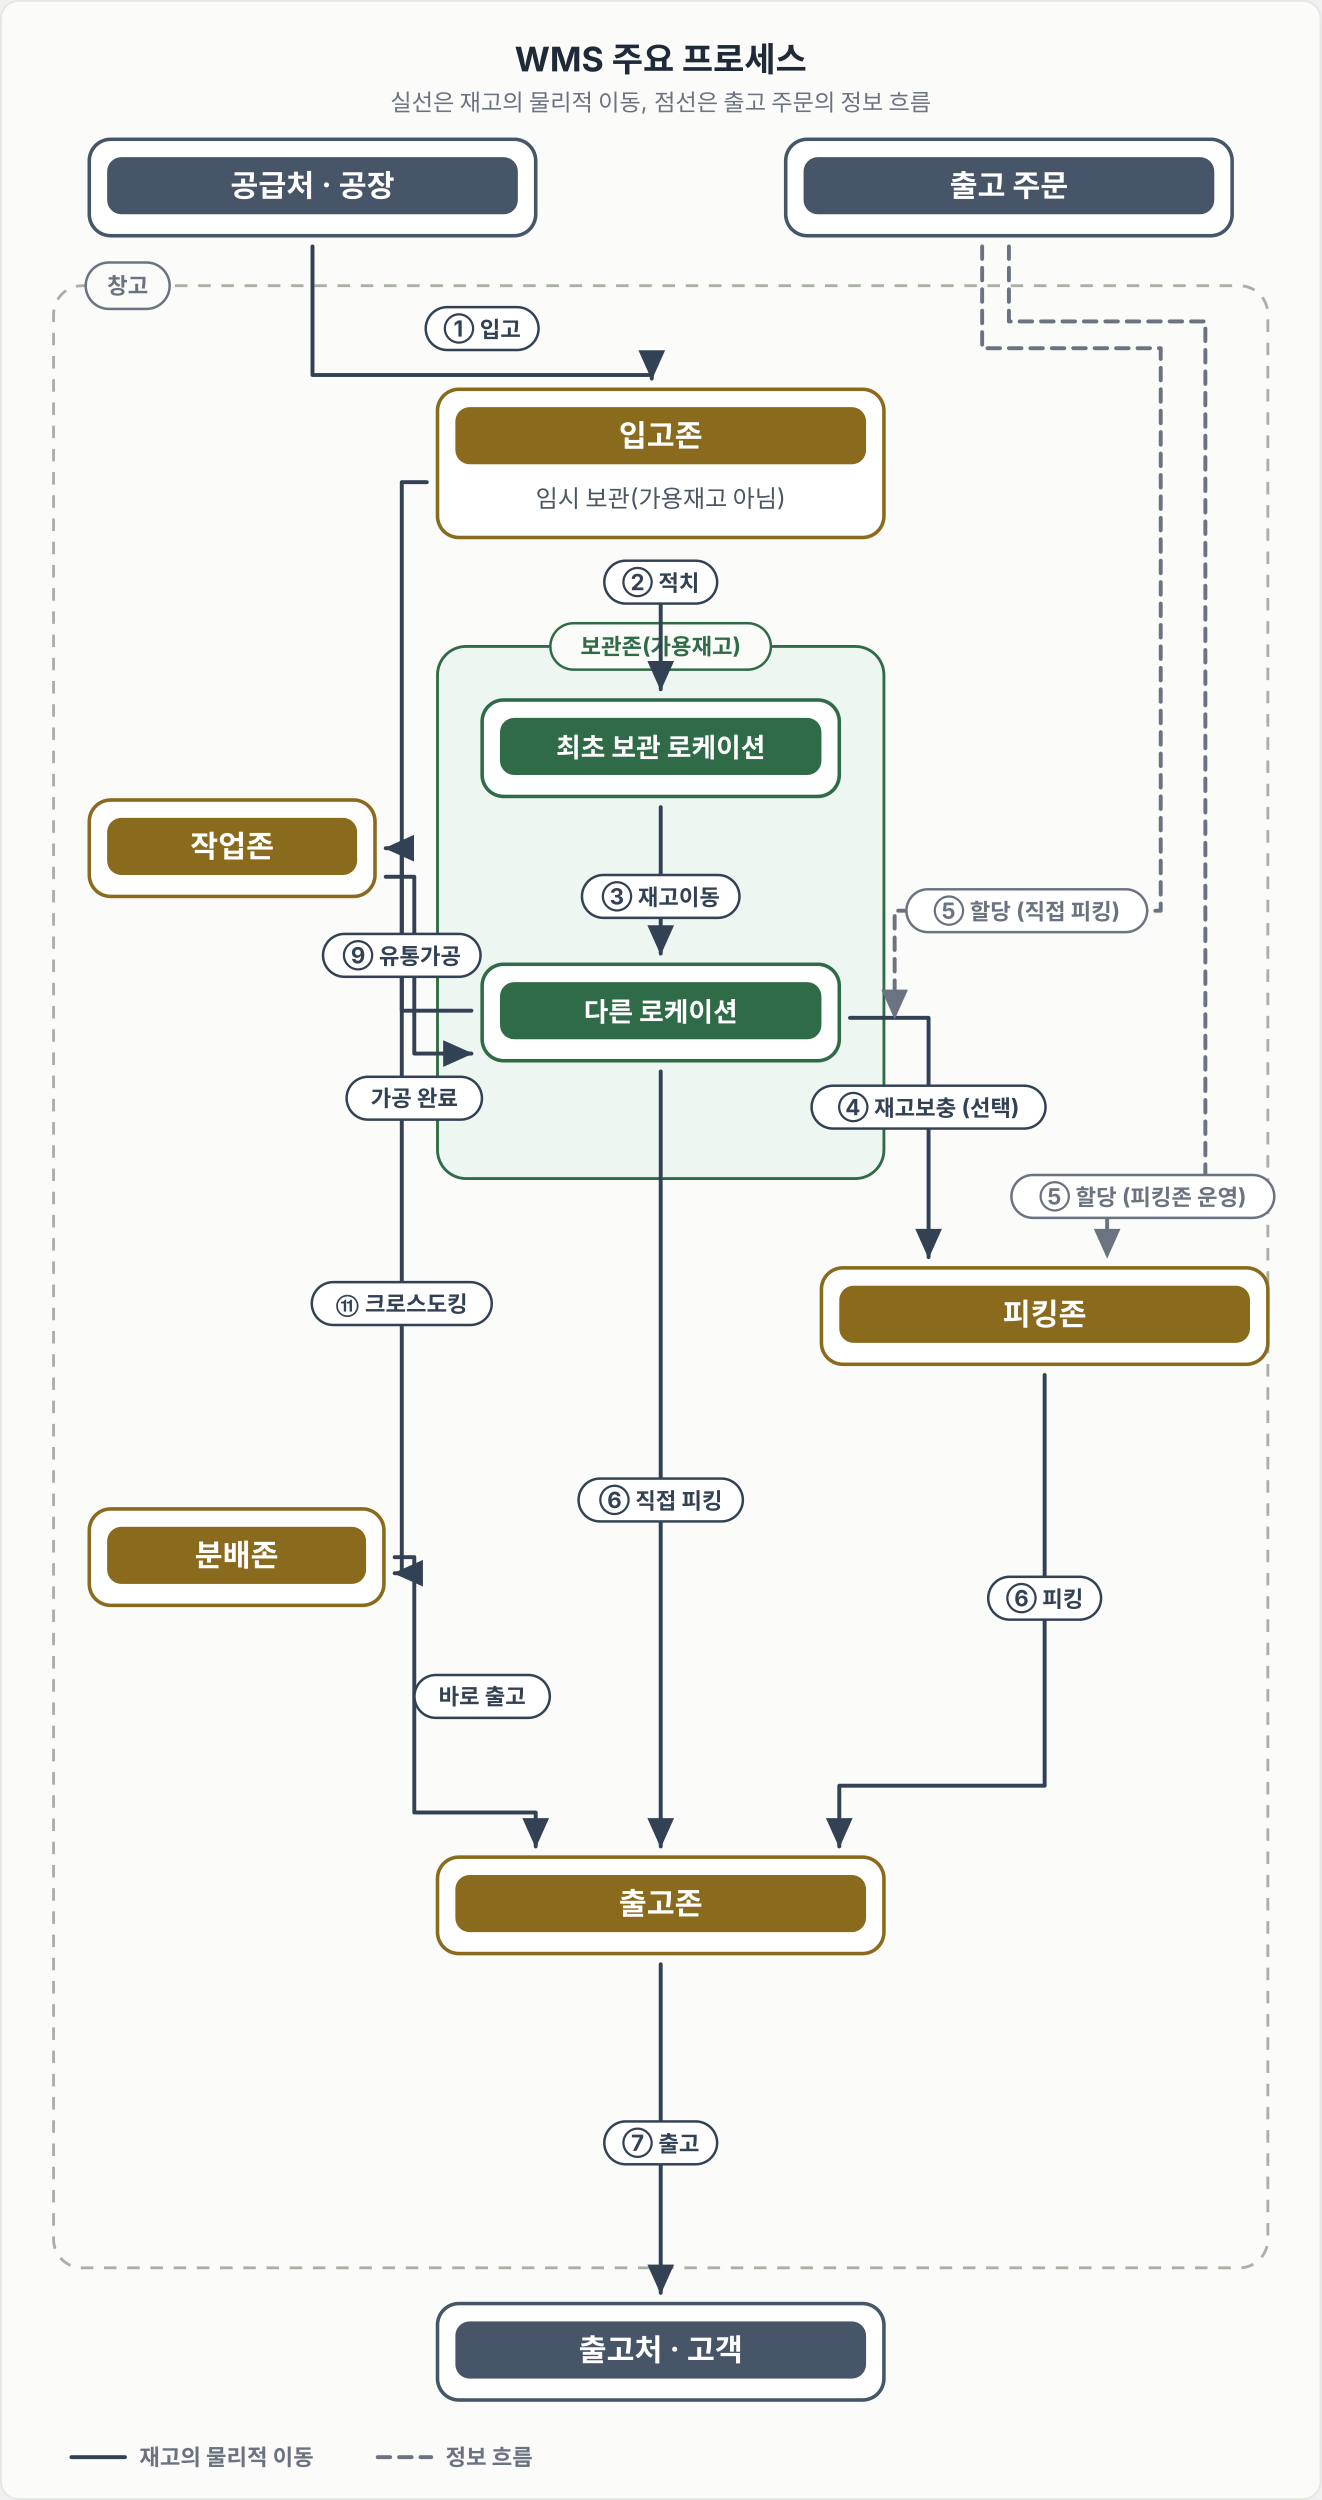
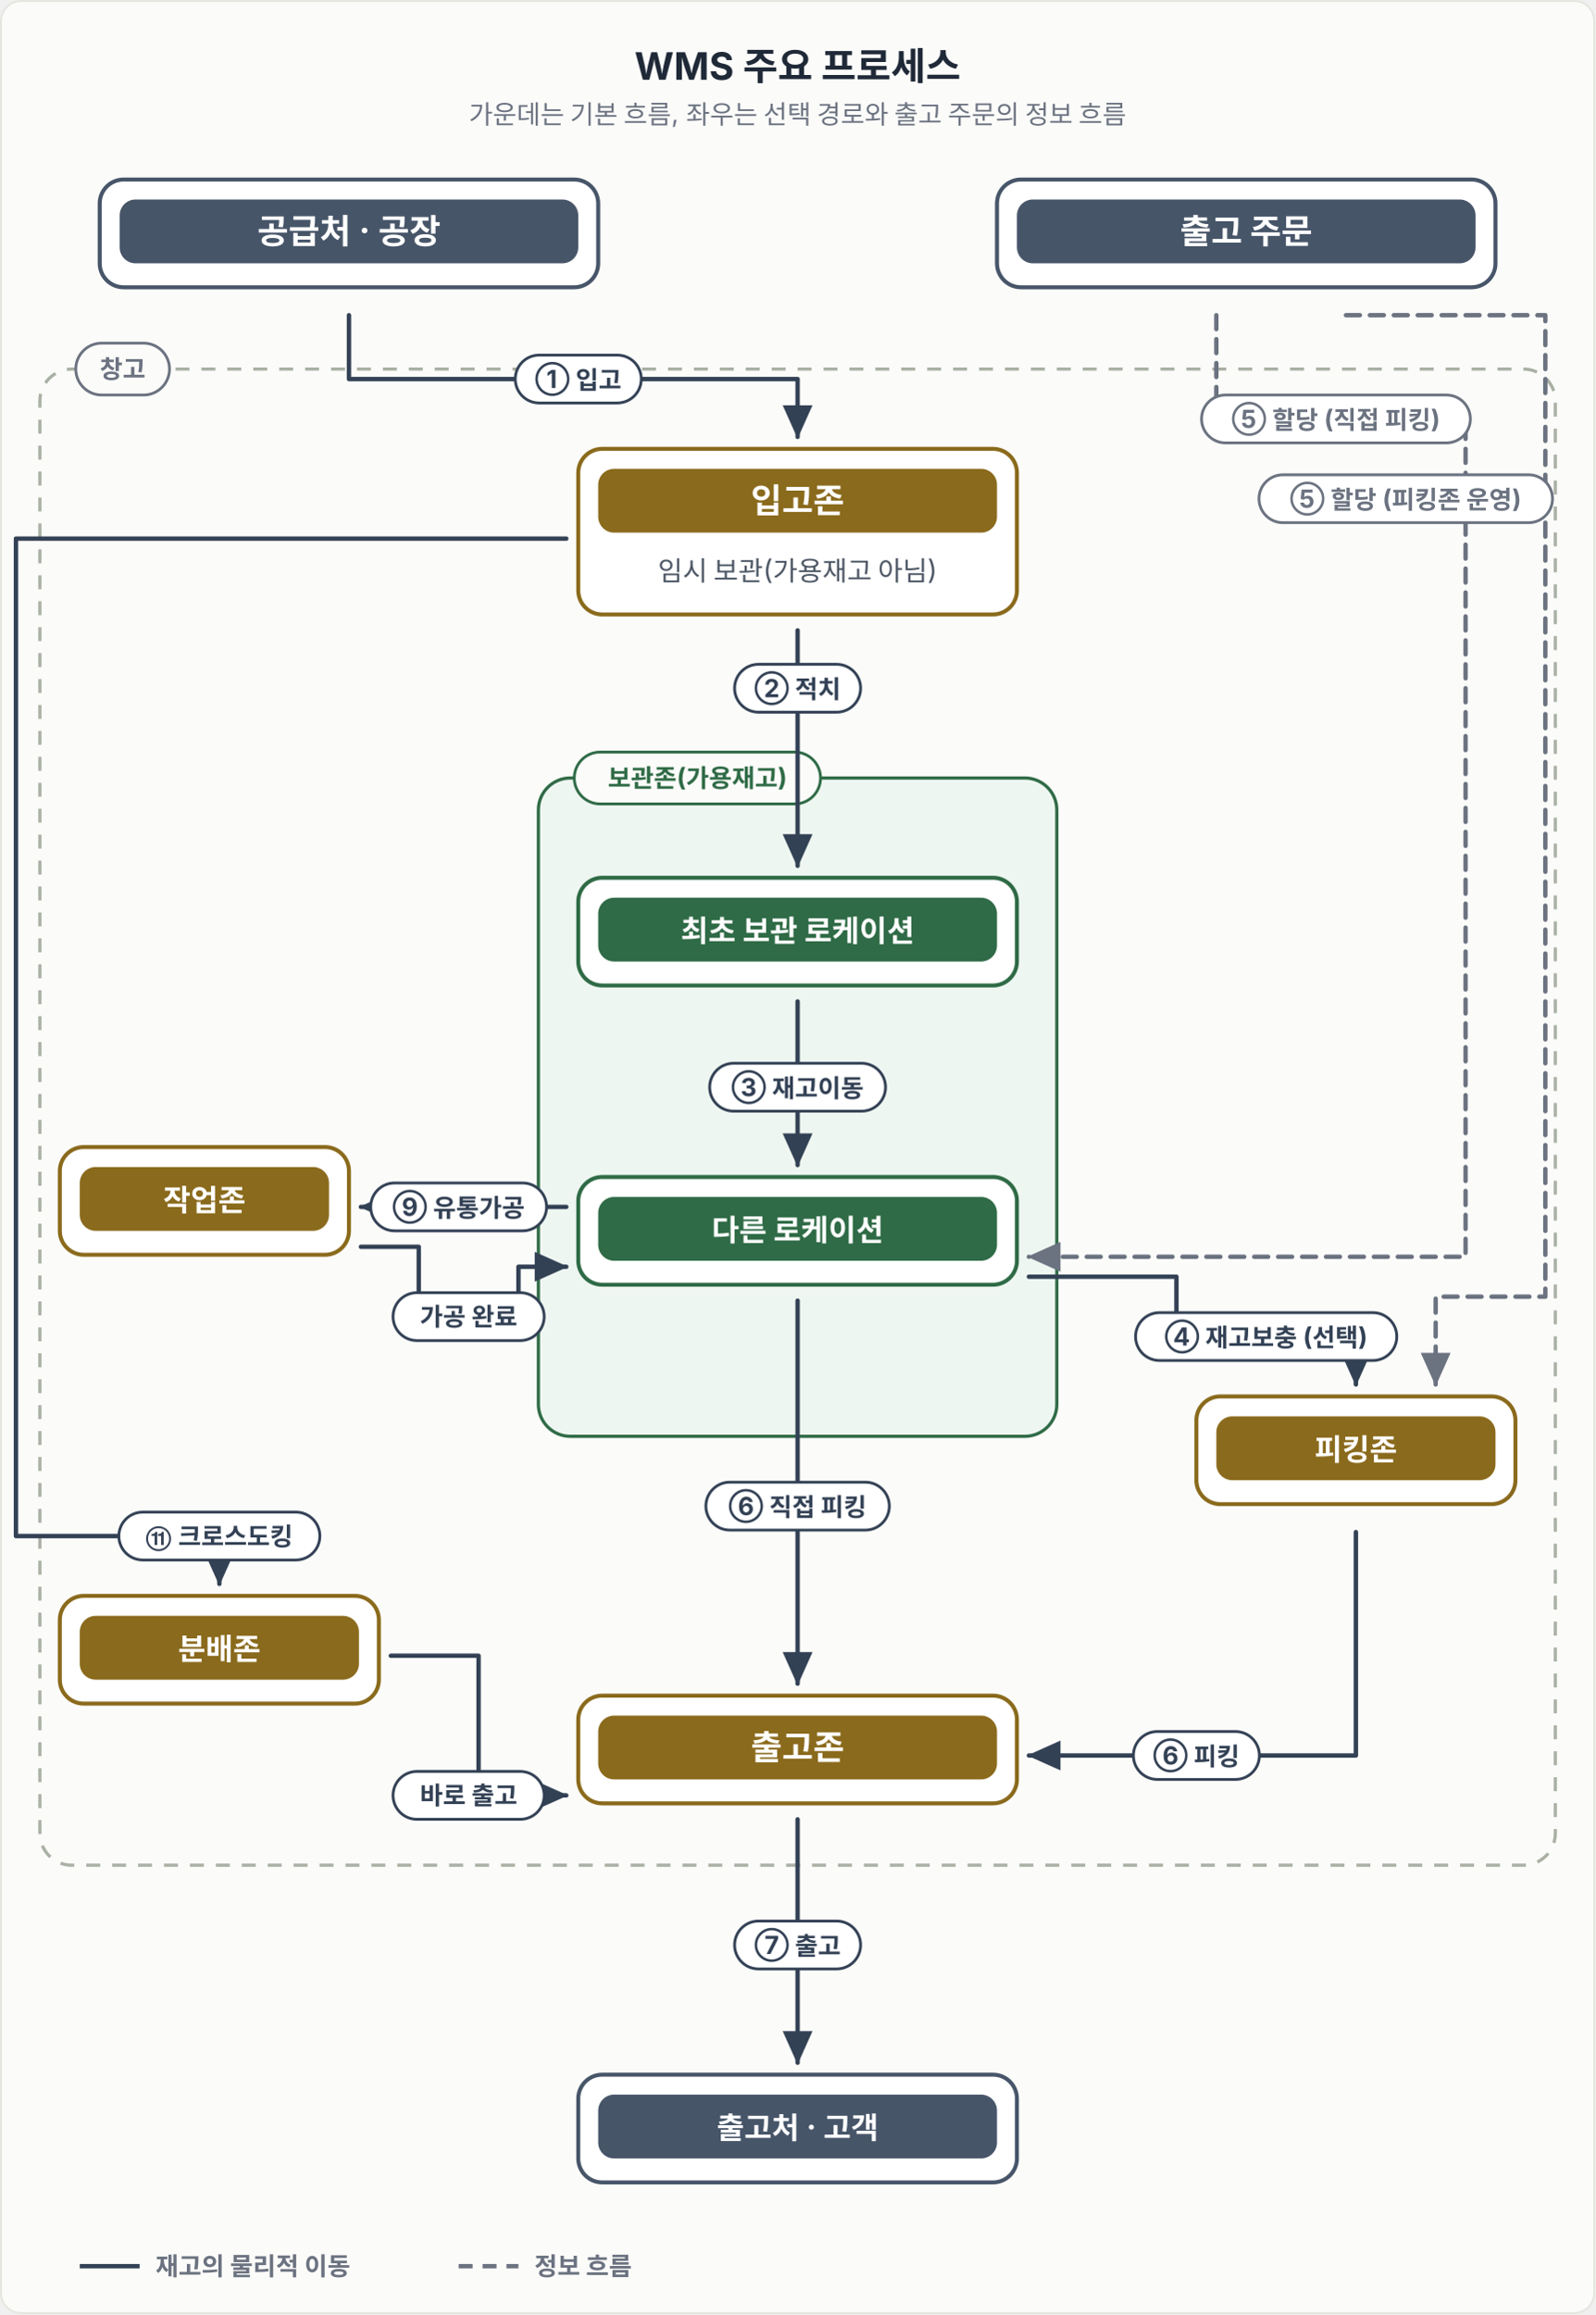
- <svg xmlns="http://www.w3.org/2000/svg" width="740" height="1400" viewBox="0 0 740 1400" role="img" font-family="-apple-system,BlinkMacSystemFont,'Apple SD Gothic Neo',Pretendard,'Malgun Gothic',system-ui,sans-serif">
+ <svg xmlns="http://www.w3.org/2000/svg" width="800" height="1160" viewBox="0 0 800 1160" role="img" font-family="-apple-system,BlinkMacSystemFont,'Apple SD Gothic Neo',Pretendard,'Malgun Gothic',system-ui,sans-serif">
  <defs>
    <marker id="a334155" markerWidth="8" markerHeight="8" refX="7.2" refY="4" orient="auto" markerUnits="strokeWidth">
-       <path d="M0,0.6 L7.6,4 L0,7.4 z" fill="#334155" />
+       <path d="M0,.6 L7.6,4 L0,7.4 z" fill="#334155" />
    </marker>
    <marker id="a6b7280" markerWidth="8" markerHeight="8" refX="7.2" refY="4" orient="auto" markerUnits="strokeWidth">
-       <path d="M0,0.6 L7.6,4 L0,7.4 z" fill="#6b7280" />
+       <path d="M0,.6 L7.6,4 L0,7.4 z" fill="#6b7280" />
    </marker>
  </defs>
-   <rect x="0.5" y="0.5" width="739" height="1399" rx="10" ry="10" fill="#fbfbf9" stroke="#e4e7e0" />
-   <text x="370.0" y="40.0" font-size="19" font-weight="700" fill="#1f2937" text-anchor="middle">WMS 주요 프로세스</text>
-   <text x="370.0" y="62.0" font-size="13" font-weight="400" fill="#6b7280" text-anchor="middle">실선은 재고의 물리적 이동, 점선은 출고 주문의 정보 흐름</text>
-   <rect x="30.0" y="160.0" width="680.0" height="1110.0" rx="16" ry="16" fill="none" stroke="#a9b0a4" stroke-width="1.6" stroke-dasharray="7 6" />
-   <rect x="48.0" y="147.0" width="47.0" height="26.0" rx="13" ry="13" fill="#fbfbf9" stroke="#6b7280" stroke-width="1.4" />
-   <text x="71.5" y="164.5" font-size="12.5" font-weight="700" fill="#6b7280" text-anchor="middle">창고</text>
-   <rect x="245.0" y="362.0" width="250.0" height="298.0" rx="16" ry="16" fill="#eef6f1" stroke="#2f6b46" stroke-width="1.6" />
-   <rect x="308.2" y="349.0" width="123.5" height="26.0" rx="13" ry="13" fill="#fbfbf9" stroke="#2f6b46" stroke-width="1.4" />
-   <text x="370.0" y="366.5" font-size="12.5" font-weight="700" fill="#2f6b46" text-anchor="middle">보관존(가용재고)</text>
-   <path d="M175.0,138.0 L175.0,210.0 L365.0,210.0 L365.0,212.0" fill="none" stroke="#334155" stroke-width="2.2" stroke-linejoin="round" stroke-linecap="round" marker-end="url(#a334155)" />
-   <path d="M370.0,315.0 L370.0,386.0" fill="none" stroke="#334155" stroke-width="2.2" stroke-linejoin="round" stroke-linecap="round" marker-end="url(#a334155)" />
-   <path d="M370.0,452.0 L370.0,534.0" fill="none" stroke="#334155" stroke-width="2.2" stroke-linejoin="round" stroke-linecap="round" marker-end="url(#a334155)" />
-   <path d="M476.0,570.0 L520.0,570.0 L520.0,704.0" fill="none" stroke="#334155" stroke-width="2.2" stroke-linejoin="round" stroke-linecap="round" marker-end="url(#a334155)" />
-   <path d="M264.0,566.0 L225.0,566.0 L225.0,475.0 L216.0,475.0" fill="none" stroke="#334155" stroke-width="2.2" stroke-linejoin="round" stroke-linecap="round" marker-end="url(#a334155)" />
-   <path d="M216.0,491.0 L232.0,491.0 L232.0,590.0 L264.0,590.0" fill="none" stroke="#334155" stroke-width="2.2" stroke-linejoin="round" stroke-linecap="round" marker-end="url(#a334155)" />
-   <path d="M370.0,600.0 L370.0,1034.0" fill="none" stroke="#334155" stroke-width="2.2" stroke-linejoin="round" stroke-linecap="round" marker-end="url(#a334155)" />
-   <path d="M585.0,770.0 L585.0,1000.0 L470.0,1000.0 L470.0,1034.0" fill="none" stroke="#334155" stroke-width="2.2" stroke-linejoin="round" stroke-linecap="round" marker-end="url(#a334155)" />
-   <path d="M239.0,270.0 L225.0,270.0 L225.0,881.0 L221.0,881.0" fill="none" stroke="#334155" stroke-width="2.2" stroke-linejoin="round" stroke-linecap="round" marker-end="url(#a334155)" />
-   <path d="M221.0,872.0 L232.0,872.0 L232.0,1015.0 L300.0,1015.0 L300.0,1034.0" fill="none" stroke="#334155" stroke-width="2.2" stroke-linejoin="round" stroke-linecap="round" marker-end="url(#a334155)" />
-   <path d="M370.0,1100.0 L370.0,1284.0" fill="none" stroke="#334155" stroke-width="2.2" stroke-linejoin="round" stroke-linecap="round" marker-end="url(#a334155)" />
-   <path d="M565.0,138.0 L565.0,180.0 L675.0,180.0 L675.0,680.0 L620.0,680.0 L620.0,704.0" fill="none" stroke="#6b7280" stroke-width="2.2" stroke-linejoin="round" stroke-linecap="round" marker-end="url(#a6b7280)" stroke-dasharray="7 5" />
-   <path d="M550.0,138.0 L550.0,195.0 L650.0,195.0 L650.0,510.0 L501.0,510.0 L501.0,570.0" fill="none" stroke="#6b7280" stroke-width="2.2" stroke-linejoin="round" stroke-linecap="round" marker-end="url(#a6b7280)" stroke-dasharray="7 5" />
-   <rect x="50.0" y="78.0" width="250.0" height="54.0" rx="12" ry="12" fill="#ffffff" stroke="#475569" stroke-width="2" />
-   <rect x="60.0" y="88.0" width="230.0" height="32.0" rx="8" ry="8" fill="#475569" />
-   <text x="175.0" y="110.0" font-size="17" font-weight="700" fill="#ffffff" text-anchor="middle">공급처 · 공장</text>
-   <rect x="440.0" y="78.0" width="250.0" height="54.0" rx="12" ry="12" fill="#ffffff" stroke="#475569" stroke-width="2" />
-   <rect x="450.0" y="88.0" width="230.0" height="32.0" rx="8" ry="8" fill="#475569" />
-   <text x="565.0" y="110.0" font-size="17" font-weight="700" fill="#ffffff" text-anchor="middle">출고 주문</text>
-   <rect x="245.0" y="218.0" width="250.0" height="83.0" rx="12" ry="12" fill="#ffffff" stroke="#8a6a1c" stroke-width="2" />
-   <rect x="255.0" y="228.0" width="230.0" height="32.0" rx="8" ry="8" fill="#8a6a1c" />
-   <text x="370.0" y="250.0" font-size="17" font-weight="700" fill="#ffffff" text-anchor="middle">입고존</text>
-   <text x="370.0" y="284.0" font-size="13.5" font-weight="400" fill="#4b5563" text-anchor="middle">임시 보관(가용재고 아님)</text>
-   <rect x="270.0" y="392.0" width="200.0" height="54.0" rx="12" ry="12" fill="#ffffff" stroke="#2f6b46" stroke-width="2" />
-   <rect x="280.0" y="402.0" width="180.0" height="32.0" rx="8" ry="8" fill="#2f6b46" />
-   <text x="370.0" y="424.0" font-size="15" font-weight="700" fill="#ffffff" text-anchor="middle">최초 보관 로케이션</text>
-   <rect x="270.0" y="540.0" width="200.0" height="54.0" rx="12" ry="12" fill="#ffffff" stroke="#2f6b46" stroke-width="2" />
-   <rect x="280.0" y="550.0" width="180.0" height="32.0" rx="8" ry="8" fill="#2f6b46" />
-   <text x="370.0" y="572.0" font-size="15" font-weight="700" fill="#ffffff" text-anchor="middle">다른 로케이션</text>
-   <rect x="50.0" y="448.0" width="160.0" height="54.0" rx="12" ry="12" fill="#ffffff" stroke="#8a6a1c" stroke-width="2" />
-   <rect x="60.0" y="458.0" width="140.0" height="32.0" rx="8" ry="8" fill="#8a6a1c" />
-   <text x="130.0" y="480.0" font-size="17" font-weight="700" fill="#ffffff" text-anchor="middle">작업존</text>
-   <rect x="460.0" y="710.0" width="250.0" height="54.0" rx="12" ry="12" fill="#ffffff" stroke="#8a6a1c" stroke-width="2" />
-   <rect x="470.0" y="720.0" width="230.0" height="32.0" rx="8" ry="8" fill="#8a6a1c" />
-   <text x="585.0" y="742.0" font-size="17" font-weight="700" fill="#ffffff" text-anchor="middle">피킹존</text>
-   <rect x="50.0" y="845.0" width="165.0" height="54.0" rx="12" ry="12" fill="#ffffff" stroke="#8a6a1c" stroke-width="2" />
-   <rect x="60.0" y="855.0" width="145.0" height="32.0" rx="8" ry="8" fill="#8a6a1c" />
-   <text x="132.5" y="877.0" font-size="17" font-weight="700" fill="#ffffff" text-anchor="middle">분배존</text>
-   <rect x="245.0" y="1040.0" width="250.0" height="54.0" rx="12" ry="12" fill="#ffffff" stroke="#8a6a1c" stroke-width="2" />
-   <rect x="255.0" y="1050.0" width="230.0" height="32.0" rx="8" ry="8" fill="#8a6a1c" />
-   <text x="370.0" y="1072.0" font-size="17" font-weight="700" fill="#ffffff" text-anchor="middle">출고존</text>
-   <rect x="245.0" y="1290.0" width="250.0" height="54.0" rx="12" ry="12" fill="#ffffff" stroke="#475569" stroke-width="2" />
-   <rect x="255.0" y="1300.0" width="230.0" height="32.0" rx="8" ry="8" fill="#475569" />
-   <text x="370.0" y="1322.0" font-size="17" font-weight="700" fill="#ffffff" text-anchor="middle">출고처 · 고객</text>
-   <rect x="238.4" y="172.0" width="63.2" height="24.0" rx="12.0" ry="12.0" fill="#ffffff" stroke="#334155" stroke-width="1.4" />
-   <text x="270.0" y="188.5" font-size="12.5" font-weight="700" fill="#334155" text-anchor="middle">① 입고</text>
-   <rect x="338.4" y="314.0" width="63.2" height="24.0" rx="12.0" ry="12.0" fill="#ffffff" stroke="#334155" stroke-width="1.4" />
-   <text x="370.0" y="330.5" font-size="12.5" font-weight="700" fill="#334155" text-anchor="middle">② 적치</text>
-   <rect x="325.9" y="490.0" width="88.2" height="24.0" rx="12.0" ry="12.0" fill="#ffffff" stroke="#334155" stroke-width="1.4" />
-   <text x="370.0" y="506.5" font-size="12.5" font-weight="700" fill="#334155" text-anchor="middle">③ 재고이동</text>
-   <rect x="454.5" y="608.0" width="131.0" height="24.0" rx="12.0" ry="12.0" fill="#ffffff" stroke="#334155" stroke-width="1.4" />
-   <text x="520.0" y="624.5" font-size="12.5" font-weight="700" fill="#334155" text-anchor="middle">④ 재고보충 (선택)</text>
-   <rect x="180.9" y="523.0" width="88.2" height="24.0" rx="12.0" ry="12.0" fill="#ffffff" stroke="#334155" stroke-width="1.4" />
-   <text x="225.0" y="539.5" font-size="12.5" font-weight="700" fill="#334155" text-anchor="middle">⑨ 유통가공</text>
-   <rect x="194.1" y="603.0" width="75.8" height="24.0" rx="12.0" ry="12.0" fill="#ffffff" stroke="#334155" stroke-width="1.4" />
-   <text x="232.0" y="619.5" font-size="12.5" font-weight="700" fill="#334155" text-anchor="middle">가공 완료</text>
-   <rect x="566.4" y="658.0" width="147.2" height="24.0" rx="12.0" ry="12.0" fill="#ffffff" stroke="#6b7280" stroke-width="1.4" />
-   <text x="640.0" y="674.5" font-size="12.5" font-weight="700" fill="#6b7280" text-anchor="middle">⑤ 할당 (피킹존 운영)</text>
-   <rect x="507.6" y="498.0" width="134.8" height="24.0" rx="12.0" ry="12.0" fill="#ffffff" stroke="#6b7280" stroke-width="1.4" />
-   <text x="575.0" y="514.5" font-size="12.5" font-weight="700" fill="#6b7280" text-anchor="middle">⑤ 할당 (직접 피킹)</text>
-   <rect x="324.0" y="828.0" width="92.0" height="24.0" rx="12.0" ry="12.0" fill="#ffffff" stroke="#334155" stroke-width="1.4" />
-   <text x="370.0" y="844.5" font-size="12.5" font-weight="700" fill="#334155" text-anchor="middle">⑥ 직접 피킹</text>
-   <rect x="553.4" y="883.0" width="63.2" height="24.0" rx="12.0" ry="12.0" fill="#ffffff" stroke="#334155" stroke-width="1.4" />
-   <text x="585.0" y="899.5" font-size="12.5" font-weight="700" fill="#334155" text-anchor="middle">⑥ 피킹</text>
-   <rect x="174.6" y="718.0" width="100.8" height="24.0" rx="12.0" ry="12.0" fill="#ffffff" stroke="#334155" stroke-width="1.4" />
-   <text x="225.0" y="734.5" font-size="12.5" font-weight="700" fill="#334155" text-anchor="middle">⑪ 크로스도킹</text>
-   <rect x="232.1" y="938.0" width="75.8" height="24.0" rx="12.0" ry="12.0" fill="#ffffff" stroke="#334155" stroke-width="1.4" />
-   <text x="270.0" y="954.5" font-size="12.5" font-weight="700" fill="#334155" text-anchor="middle">바로 출고</text>
-   <rect x="338.4" y="1188.0" width="63.2" height="24.0" rx="12.0" ry="12.0" fill="#ffffff" stroke="#334155" stroke-width="1.4" />
-   <text x="370.0" y="1204.5" font-size="12.5" font-weight="700" fill="#334155" text-anchor="middle">⑦ 출고</text>
-   <path d="M40,1376 L70,1376" stroke="#334155" stroke-width="2.2" stroke-linecap="round" />
-   <text x="78.0" y="1380.5" font-size="12.5" font-weight="600" fill="#6b7280" text-anchor="start">재고의 물리적 이동</text>
-   <path d="M211.5,1376 L241.5,1376" stroke="#6b7280" stroke-width="2.2" stroke-linecap="round" stroke-dasharray="7 5" />
-   <text x="249.5" y="1380.5" font-size="12.5" font-weight="600" fill="#6b7280" text-anchor="start">정보 흐름</text>
+   <rect x=".5" y=".5" width="799" height="1159" rx="10" fill="#fbfbf9" stroke="#e4e7e0" />
+   <text x="400.0" y="40.0" font-size="19" font-weight="700" fill="#1f2937" text-anchor="middle">WMS 주요 프로세스</text>
+   <text x="400.0" y="62.0" font-size="13" font-weight="400" fill="#6b7280" text-anchor="middle">가운데는 기본 흐름, 좌우는 선택 경로와 출고 주문의 정보 흐름</text>
+   <rect x="20.0" y="185.0" width="760.0" height="750.0" rx="16" ry="16" fill="none" stroke="#a9b0a4" stroke-width="1.6" stroke-dasharray="7 6" />
+   <rect x="38.0" y="172.0" width="47.0" height="26.0" rx="13" ry="13" fill="#fbfbf9" stroke="#6b7280" stroke-width="1.4" />
+   <text x="61.5" y="189.5" font-size="12.5" font-weight="700" fill="#6b7280" text-anchor="middle">창고</text>
+   <rect x="270.0" y="390.0" width="260.0" height="330.0" rx="16" ry="16" fill="#eef6f1" stroke="#2f6b46" stroke-width="1.6" />
+   <rect x="288.0" y="377.0" width="123.5" height="26.0" rx="13" ry="13" fill="#fbfbf9" stroke="#2f6b46" stroke-width="1.4" />
+   <text x="349.8" y="394.5" font-size="12.5" font-weight="700" fill="#2f6b46" text-anchor="middle">보관존(가용재고)</text>
+   <path d="M175.0,158.0 L175.0,190.0 L400.0,190.0 L400.0,219.0" fill="none" stroke="#334155" stroke-width="2.2" stroke-linejoin="round" stroke-linecap="round" marker-end="url(#a334155)" />
+   <path d="M400.0,316.0 L400.0,434.0" fill="none" stroke="#334155" stroke-width="2.2" stroke-linejoin="round" stroke-linecap="round" marker-end="url(#a334155)" />
+   <path d="M400.0,502.0 L400.0,584.0" fill="none" stroke="#334155" stroke-width="2.2" stroke-linejoin="round" stroke-linecap="round" marker-end="url(#a334155)" />
+   <path d="M400.0,652.0 L400.0,844.0" fill="none" stroke="#334155" stroke-width="2.2" stroke-linejoin="round" stroke-linecap="round" marker-end="url(#a334155)" />
+   <path d="M400.0,912.0 L400.0,1034.0" fill="none" stroke="#334155" stroke-width="2.2" stroke-linejoin="round" stroke-linecap="round" marker-end="url(#a334155)" />
+   <path d="M284.0,605.0 L181.0,605.0" fill="none" stroke="#334155" stroke-width="2.2" stroke-linejoin="round" stroke-linecap="round" marker-end="url(#a334155)" />
+   <path d="M181.0,625.0 L210.0,625.0 L210.0,660.0 L260.0,660.0 L260.0,635.0 L284.0,635.0" fill="none" stroke="#334155" stroke-width="2.2" stroke-linejoin="round" stroke-linecap="round" marker-end="url(#a334155)" />
+   <path d="M284.0,270.0 L8.0,270.0 L8.0,770.0 L110.0,770.0 L110.0,794.0" fill="none" stroke="#334155" stroke-width="2.2" stroke-linejoin="round" stroke-linecap="round" marker-end="url(#a334155)" />
+   <path d="M196.0,830.0 L240.0,830.0 L240.0,900.0 L284.0,900.0" fill="none" stroke="#334155" stroke-width="2.2" stroke-linejoin="round" stroke-linecap="round" marker-end="url(#a334155)" />
+   <path d="M516.0,640.0 L590.0,640.0 L590.0,670.0 L680.0,670.0 L680.0,694.0" fill="none" stroke="#334155" stroke-width="2.2" stroke-linejoin="round" stroke-linecap="round" marker-end="url(#a334155)" />
+   <path d="M680.0,768.0 L680.0,880.0 L516.0,880.0" fill="none" stroke="#334155" stroke-width="2.2" stroke-linejoin="round" stroke-linecap="round" marker-end="url(#a334155)" />
+   <path d="M610.0,158.0 L610.0,210.0 L735.0,210.0 L735.0,630.0 L516.0,630.0" fill="none" stroke="#6b7280" stroke-width="2.2" stroke-linejoin="round" stroke-linecap="round" marker-end="url(#a6b7280)" stroke-dasharray="7 5" />
+   <path d="M675.0,158.0 L775.0,158.0 L775.0,650.0 L720.0,650.0 L720.0,694.0" fill="none" stroke="#6b7280" stroke-width="2.2" stroke-linejoin="round" stroke-linecap="round" marker-end="url(#a6b7280)" stroke-dasharray="7 5" />
+   <rect x="50.0" y="90.0" width="250.0" height="54.0" rx="12" ry="12" fill="#fff" stroke="#475569" stroke-width="2" />
+   <rect x="60.0" y="100.0" width="230.0" height="32.0" rx="8" ry="8" fill="#475569" />
+   <text x="175.0" y="122.0" font-size="17" font-weight="700" fill="#fff" text-anchor="middle">공급처 · 공장</text>
+   <rect x="500.0" y="90.0" width="250.0" height="54.0" rx="12" ry="12" fill="#fff" stroke="#475569" stroke-width="2" />
+   <rect x="510.0" y="100.0" width="230.0" height="32.0" rx="8" ry="8" fill="#475569" />
+   <text x="625.0" y="122.0" font-size="17" font-weight="700" fill="#fff" text-anchor="middle">출고 주문</text>
+   <rect x="290.0" y="225.0" width="220.0" height="83.0" rx="12" ry="12" fill="#fff" stroke="#8a6a1c" stroke-width="2" />
+   <rect x="300.0" y="235.0" width="200.0" height="32.0" rx="8" ry="8" fill="#8a6a1c" />
+   <text x="400.0" y="257.0" font-size="17" font-weight="700" fill="#fff" text-anchor="middle">입고존</text>
+   <text x="400.0" y="291.0" font-size="13.5" font-weight="400" fill="#4b5563" text-anchor="middle">임시 보관(가용재고 아님)</text>
+   <rect x="290.0" y="440.0" width="220.0" height="54.0" rx="12" ry="12" fill="#fff" stroke="#2f6b46" stroke-width="2" />
+   <rect x="300.0" y="450.0" width="200.0" height="32.0" rx="8" ry="8" fill="#2f6b46" />
+   <text x="400.0" y="472.0" font-size="15" font-weight="700" fill="#fff" text-anchor="middle">최초 보관 로케이션</text>
+   <rect x="290.0" y="590.0" width="220.0" height="54.0" rx="12" ry="12" fill="#fff" stroke="#2f6b46" stroke-width="2" />
+   <rect x="300.0" y="600.0" width="200.0" height="32.0" rx="8" ry="8" fill="#2f6b46" />
+   <text x="400.0" y="622.0" font-size="15" font-weight="700" fill="#fff" text-anchor="middle">다른 로케이션</text>
+   <rect x="30.0" y="575.0" width="145.0" height="54.0" rx="12" ry="12" fill="#fff" stroke="#8a6a1c" stroke-width="2" />
+   <rect x="40.0" y="585.0" width="125.0" height="32.0" rx="8" ry="8" fill="#8a6a1c" />
+   <text x="102.5" y="607.0" font-size="15" font-weight="700" fill="#fff" text-anchor="middle">작업존</text>
+   <rect x="600.0" y="700.0" width="160.0" height="54.0" rx="12" ry="12" fill="#fff" stroke="#8a6a1c" stroke-width="2" />
+   <rect x="610.0" y="710.0" width="140.0" height="32.0" rx="8" ry="8" fill="#8a6a1c" />
+   <text x="680.0" y="732.0" font-size="15" font-weight="700" fill="#fff" text-anchor="middle">피킹존</text>
+   <rect x="30.0" y="800.0" width="160.0" height="54.0" rx="12" ry="12" fill="#fff" stroke="#8a6a1c" stroke-width="2" />
+   <rect x="40.0" y="810.0" width="140.0" height="32.0" rx="8" ry="8" fill="#8a6a1c" />
+   <text x="110.0" y="832.0" font-size="15" font-weight="700" fill="#fff" text-anchor="middle">분배존</text>
+   <rect x="290.0" y="850.0" width="220.0" height="54.0" rx="12" ry="12" fill="#fff" stroke="#8a6a1c" stroke-width="2" />
+   <rect x="300.0" y="860.0" width="200.0" height="32.0" rx="8" ry="8" fill="#8a6a1c" />
+   <text x="400.0" y="882.0" font-size="17" font-weight="700" fill="#fff" text-anchor="middle">출고존</text>
+   <rect x="290.0" y="1040.0" width="220.0" height="54.0" rx="12" ry="12" fill="#fff" stroke="#475569" stroke-width="2" />
+   <rect x="300.0" y="1050.0" width="200.0" height="32.0" rx="8" ry="8" fill="#475569" />
+   <text x="400.0" y="1072.0" font-size="15" font-weight="700" fill="#fff" text-anchor="middle">출고처 · 고객</text>
+   <rect x="258.4" y="178.0" width="63.2" height="24.0" rx="12" ry="12" fill="#fff" stroke="#334155" stroke-width="1.4" />
+   <text x="290.0" y="194.5" font-size="12.5" font-weight="700" fill="#334155" text-anchor="middle">① 입고</text>
+   <rect x="368.4" y="333.0" width="63.2" height="24.0" rx="12" ry="12" fill="#fff" stroke="#334155" stroke-width="1.4" />
+   <text x="400.0" y="349.5" font-size="12.5" font-weight="700" fill="#334155" text-anchor="middle">② 적치</text>
+   <rect x="355.9" y="533.0" width="88.2" height="24.0" rx="12" ry="12" fill="#fff" stroke="#334155" stroke-width="1.4" />
+   <text x="400.0" y="549.5" font-size="12.5" font-weight="700" fill="#334155" text-anchor="middle">③ 재고이동</text>
+   <rect x="185.9" y="593.0" width="88.2" height="24.0" rx="12" ry="12" fill="#fff" stroke="#334155" stroke-width="1.4" />
+   <text x="230.0" y="609.5" font-size="12.5" font-weight="700" fill="#334155" text-anchor="middle">⑨ 유통가공</text>
+   <rect x="197.1" y="648.0" width="75.8" height="24.0" rx="12" ry="12" fill="#fff" stroke="#334155" stroke-width="1.4" />
+   <text x="235.0" y="664.5" font-size="12.5" font-weight="700" fill="#334155" text-anchor="middle">가공 완료</text>
+   <rect x="59.6" y="758.0" width="100.8" height="24.0" rx="12" ry="12" fill="#fff" stroke="#334155" stroke-width="1.4" />
+   <text x="110.0" y="774.5" font-size="12.5" font-weight="700" fill="#334155" text-anchor="middle">⑪ 크로스도킹</text>
+   <rect x="197.1" y="888.0" width="75.8" height="24.0" rx="12" ry="12" fill="#fff" stroke="#334155" stroke-width="1.4" />
+   <text x="235.0" y="904.5" font-size="12.5" font-weight="700" fill="#334155" text-anchor="middle">바로 출고</text>
+   <rect x="354.0" y="743.0" width="92.0" height="24.0" rx="12" ry="12" fill="#fff" stroke="#334155" stroke-width="1.4" />
+   <text x="400.0" y="759.5" font-size="12.5" font-weight="700" fill="#334155" text-anchor="middle">⑥ 직접 피킹</text>
+   <rect x="569.5" y="658.0" width="131.0" height="24.0" rx="12" ry="12" fill="#fff" stroke="#334155" stroke-width="1.4" />
+   <text x="635.0" y="674.5" font-size="12.5" font-weight="700" fill="#334155" text-anchor="middle">④ 재고보충 (선택)</text>
+   <rect x="568.4" y="868.0" width="63.2" height="24.0" rx="12" ry="12" fill="#fff" stroke="#334155" stroke-width="1.4" />
+   <text x="600.0" y="884.5" font-size="12.5" font-weight="700" fill="#334155" text-anchor="middle">⑥ 피킹</text>
+   <rect x="602.6" y="198.0" width="134.8" height="24.0" rx="12" ry="12" fill="#fff" stroke="#6b7280" stroke-width="1.4" />
+   <text x="670.0" y="214.5" font-size="12.5" font-weight="700" fill="#6b7280" text-anchor="middle">⑤ 할당 (직접 피킹)</text>
+   <rect x="631.4" y="238.0" width="147.2" height="24.0" rx="12" ry="12" fill="#fff" stroke="#6b7280" stroke-width="1.4" />
+   <text x="705.0" y="254.5" font-size="12.5" font-weight="700" fill="#6b7280" text-anchor="middle">⑤ 할당 (피킹존 운영)</text>
+   <rect x="368.4" y="963.0" width="63.2" height="24.0" rx="12" ry="12" fill="#fff" stroke="#334155" stroke-width="1.4" />
+   <text x="400.0" y="979.5" font-size="12.5" font-weight="700" fill="#334155" text-anchor="middle">⑦ 출고</text>
+   <path d="M40,1136 L70,1136" stroke="#334155" stroke-width="2.2" />
+   <text x="78.0" y="1140.5" font-size="12.5" font-weight="600" fill="#6b7280" text-anchor="start">재고의 물리적 이동</text>
+   <path d="M230,1136 L260,1136" stroke="#6b7280" stroke-width="2.2" stroke-dasharray="7 5" />
+   <text x="268.0" y="1140.5" font-size="12.5" font-weight="600" fill="#6b7280" text-anchor="start">정보 흐름</text>
</svg>
